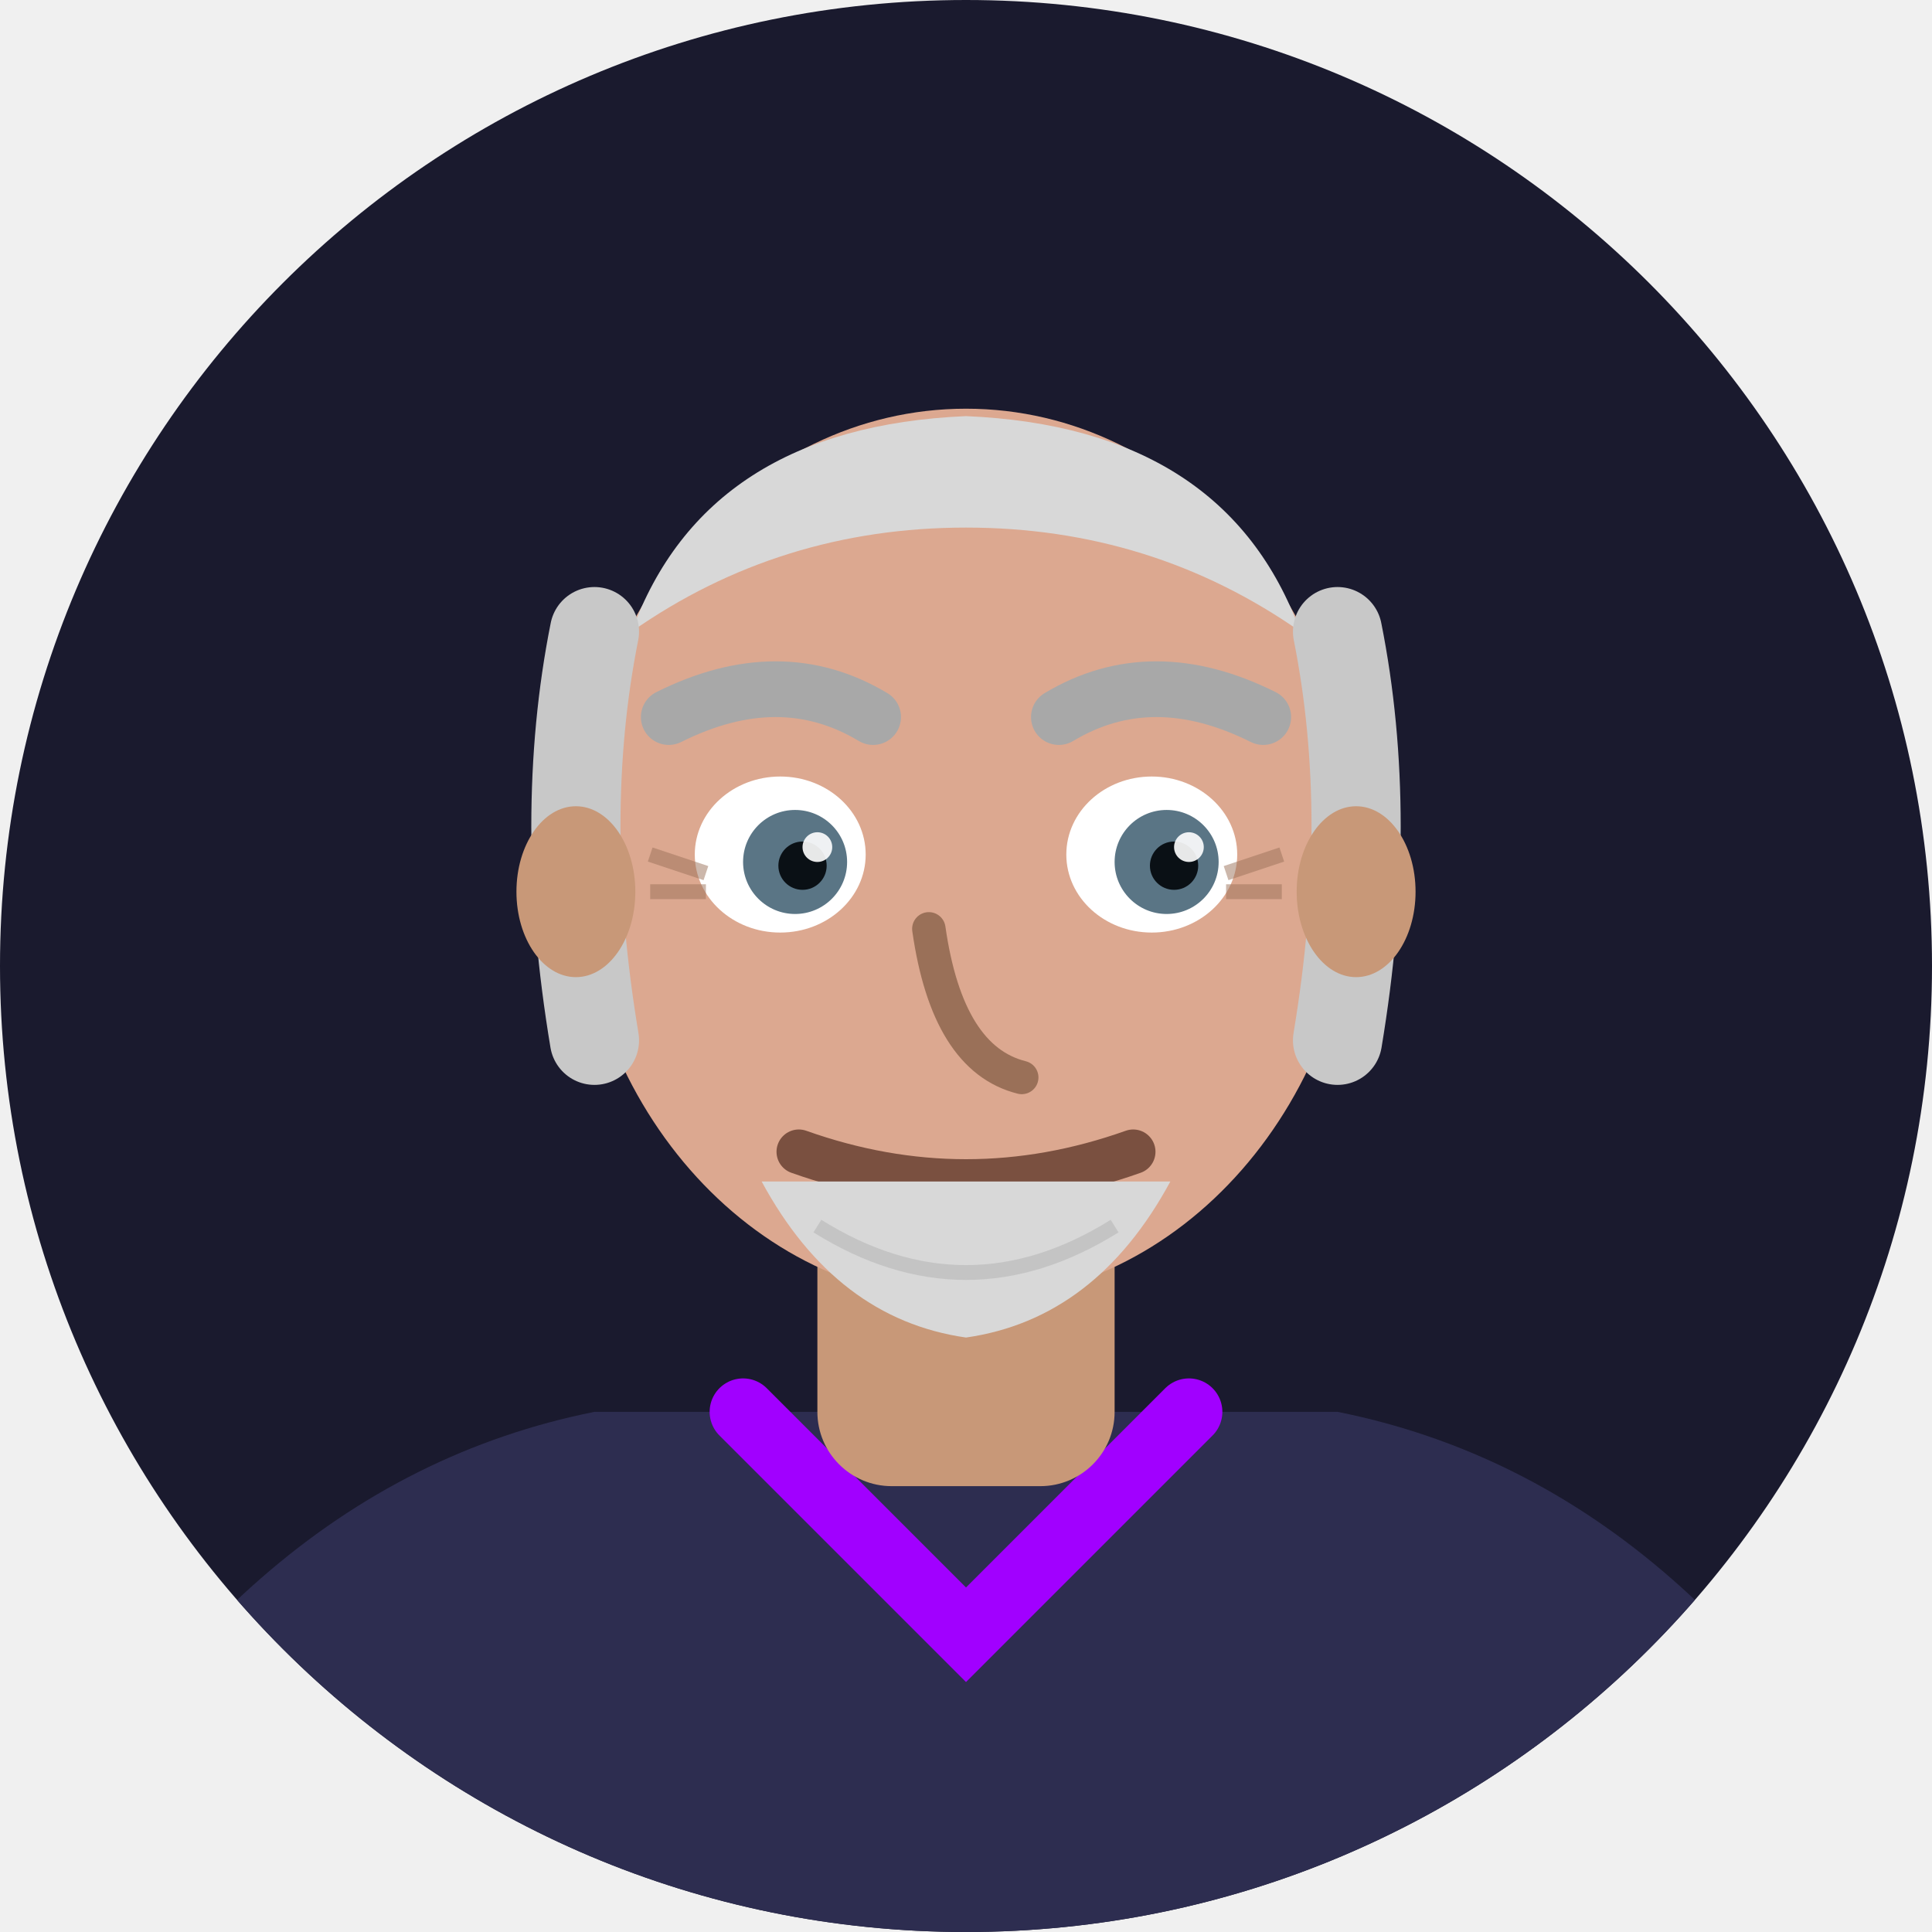
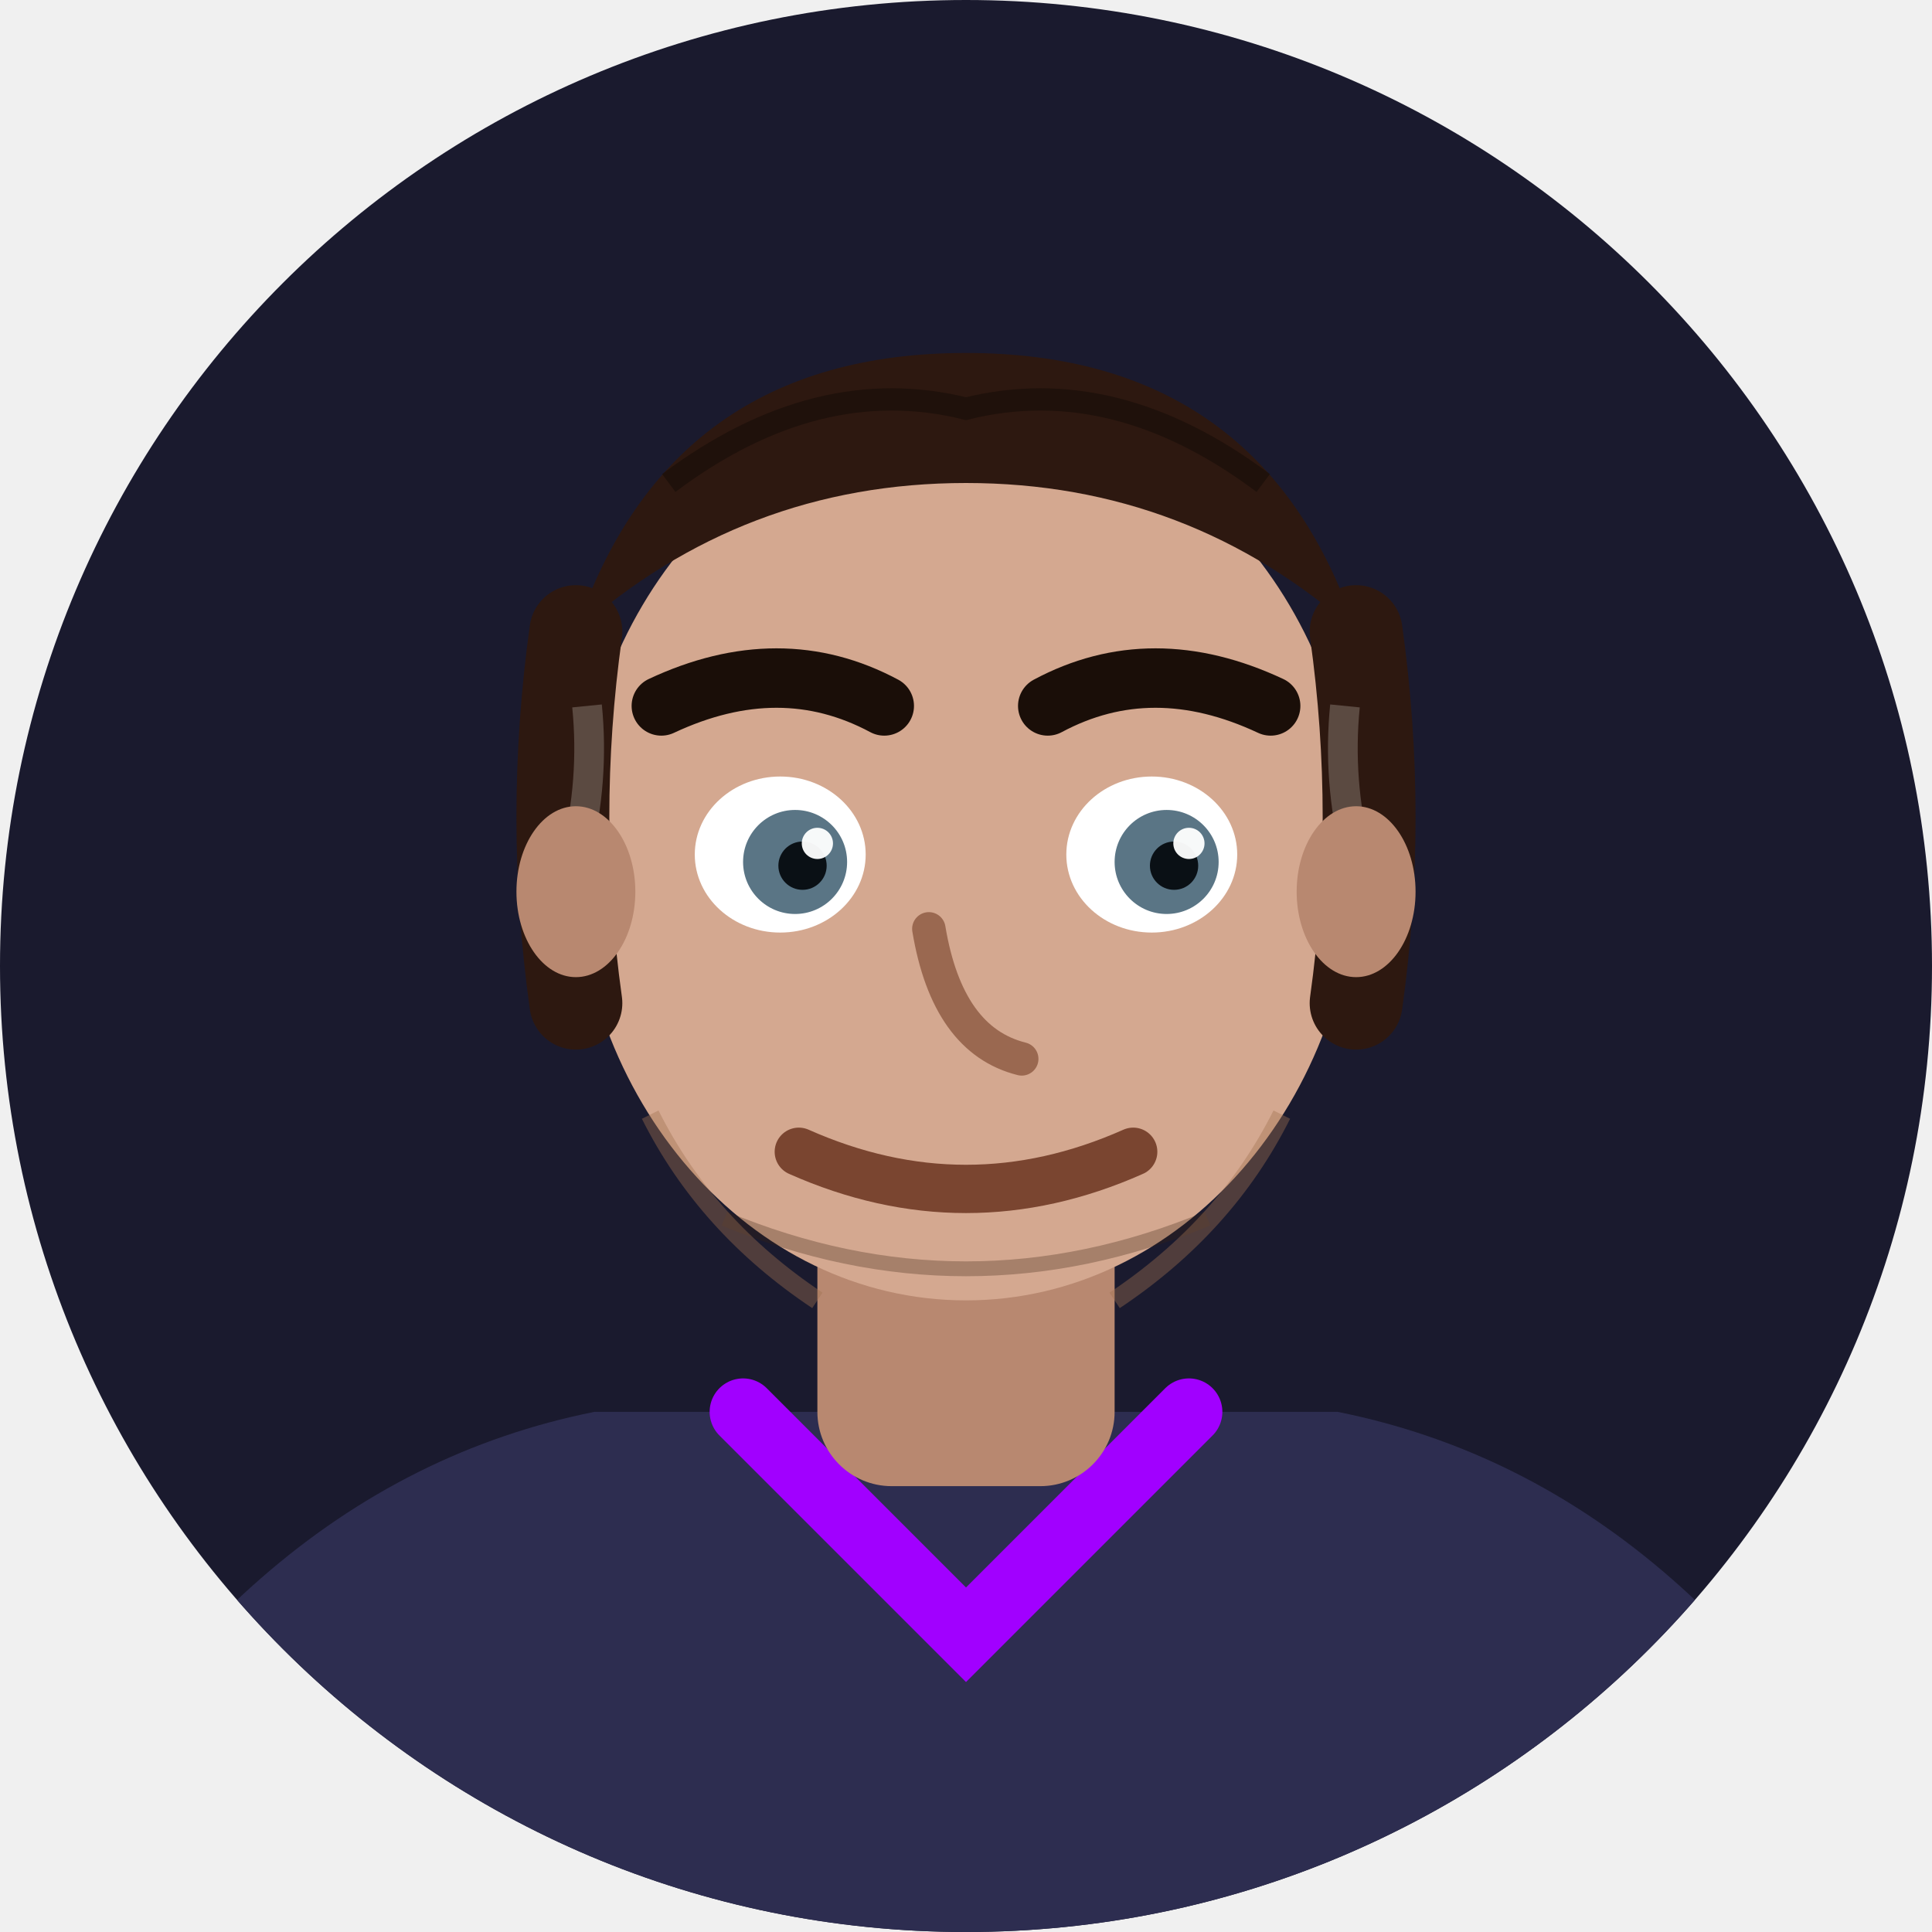
<svg xmlns="http://www.w3.org/2000/svg" viewBox="0 0 52 52">
  <defs>
    <clipPath id="av-n">
      <circle cx="26" cy="26" r="26" />
    </clipPath>
  </defs>
  <circle cx="26" cy="26" r="26" fill="#1a1a2e" />
  <path d="M 0 52 Q 6 40 16 38 L 36 38 Q 46 40 52 52 Z" fill="#2d2d50" clip-path="url(#av-n)" />
  <path d="M 20 38 L 26 44 L 32 38" stroke="#A100FF" stroke-width="1.8" fill="none" stroke-linecap="round" clip-path="url(#av-n)" />
-   <rect x="22" y="32" width="8" height="8" rx="2" fill="#c89878" clip-path="url(#av-n)" />
-   <ellipse cx="26" cy="23" rx="10.5" ry="12" fill="#dca890" />
-   <path d="M 17 17 Q 19 11.5 26 11.2 Q 33 11.5 35 17 Q 31 14.2 26 14.2 Q 21 14.2 17 17 Z" fill="#d8d8d8" />
-   <path d="M 16 17 Q 15 22 16 28" stroke="#c8c8c8" stroke-width="2.4" fill="none" stroke-linecap="round" clip-path="url(#av-n)" />
-   <path d="M 36 17 Q 37 22 36 28" stroke="#c8c8c8" stroke-width="2.4" fill="none" stroke-linecap="round" clip-path="url(#av-n)" />
-   <path d="M 18 19.3 Q 21 17.8 23.5 19.3" stroke="#a8a8a8" stroke-width="1.5" fill="none" stroke-linecap="round" />
-   <path d="M 28.5 19.3 Q 31 17.8 34 19.3" stroke="#a8a8a8" stroke-width="1.5" fill="none" stroke-linecap="round" />
+   <rect x="22" y="32" width="8" height="8" rx="2" fill="#b88870" clip-path="url(#av-n)" />
+   <ellipse cx="26" cy="23" rx="10.5" ry="12" fill="#d4a890" />
+   <path d="M 15.5 17 Q 18 9.5 26 9.5 Q 34 9.5 36.5 17 Q 32 13 26 13 Q 20 13 15.5 17 Z" fill="#2d1810" />
+   <path d="M 18 13 Q 22 10 26 11 Q 30 10 34 13" stroke="#1a0e08" stroke-width="0.6" fill="none" opacity="0.7" />
+   <path d="M 15.5 17 Q 14.8 22 15.5 27" stroke="#2d1810" stroke-width="2.5" fill="none" stroke-linecap="round" clip-path="url(#av-n)" />
+   <path d="M 36.5 17 Q 37.2 22 36.5 27" stroke="#2d1810" stroke-width="2.5" fill="none" stroke-linecap="round" clip-path="url(#av-n)" />
+   <path d="M 15.8 19 Q 16 21 15.5 23" stroke="#7a6a62" stroke-width="0.8" fill="none" opacity="0.6" clip-path="url(#av-n)" />
+   <path d="M 36.2 19 Q 36 21 36.5 23" stroke="#7a6a62" stroke-width="0.8" fill="none" opacity="0.6" clip-path="url(#av-n)" />
+   <path d="M 17.8 19 Q 21 17.5 23.8 19" stroke="#1a0e08" stroke-width="1.6" fill="none" stroke-linecap="round" />
+   <path d="M 28.2 19 Q 31 17.5 34.2 19" stroke="#1a0e08" stroke-width="1.6" fill="none" stroke-linecap="round" />
  <ellipse cx="21" cy="23" rx="2.3" ry="2.1" fill="#fff" />
  <ellipse cx="31" cy="23" rx="2.3" ry="2.1" fill="#fff" />
  <circle cx="21.4" cy="23.2" r="1.4" fill="#5a7585" />
  <circle cx="31.4" cy="23.2" r="1.4" fill="#5a7585" />
  <circle cx="21.6" cy="23.3" r="0.65" fill="#0a1015" />
  <circle cx="31.6" cy="23.3" r="0.65" fill="#0a1015" />
-   <circle cx="22" cy="22.8" r="0.4" fill="#fff" opacity="0.9" />
-   <circle cx="32" cy="22.8" r="0.4" fill="#fff" opacity="0.9" />
-   <path d="M 17.5 23 L 19 23.5" stroke="#9a7058" stroke-width="0.4" opacity="0.5" />
-   <path d="M 17.5 24 L 19 24" stroke="#9a7058" stroke-width="0.4" opacity="0.5" />
-   <path d="M 33 23.5 L 34.5 23" stroke="#9a7058" stroke-width="0.4" opacity="0.5" />
-   <path d="M 33 24 L 34.5 24" stroke="#9a7058" stroke-width="0.4" opacity="0.5" />
-   <path d="M 25 25 Q 25.5 28.5 27.5 29" stroke="#9a7058" stroke-width="0.9" fill="none" stroke-linecap="round" />
-   <path d="M 21.5 31 Q 26 32.6 30.5 31" stroke="#7a5040" stroke-width="1.2" fill="none" stroke-linecap="round" />
-   <path d="M 20.5 31.8 Q 22.5 35.5 26 36 Q 29.5 35.5 31.5 31.8" fill="#d8d8d8" />
-   <path d="M 22 33 Q 26 35.5 30 33" stroke="#b8b8b8" stroke-width="0.4" fill="none" opacity="0.6" />
-   <ellipse cx="15.5" cy="24" rx="1.6" ry="2.3" fill="#c89878" />
-   <ellipse cx="36.5" cy="24" rx="1.6" ry="2.3" fill="#c89878" />
+   <circle cx="22" cy="22.7" r="0.42" fill="#fff" opacity="0.95" />
+   <circle cx="32" cy="22.7" r="0.42" fill="#fff" opacity="0.95" />
+   <path d="M 25 25 Q 25.5 28 27.5 28.5" stroke="#9a6850" stroke-width="0.9" fill="none" stroke-linecap="round" />
+   <path d="M 21.5 31 Q 26 33 30.5 31" stroke="#7a4530" stroke-width="1.3" fill="none" stroke-linecap="round" />
+   <path d="M 19.5 32.8 Q 26 35.5 32.5 32.8" stroke="#3a2010" stroke-width="0.4" fill="none" opacity="0.3" />
+   <path d="M 17.5 30 Q 19 33 22 35" stroke="#a07050" stroke-width="0.5" fill="none" opacity="0.4" />
+   <path d="M 34.5 30 Q 33 33 30 35" stroke="#a07050" stroke-width="0.5" fill="none" opacity="0.4" />
+   <ellipse cx="15.5" cy="24" rx="1.6" ry="2.3" fill="#b88870" />
+   <ellipse cx="36.5" cy="24" rx="1.6" ry="2.3" fill="#b88870" />
</svg>
